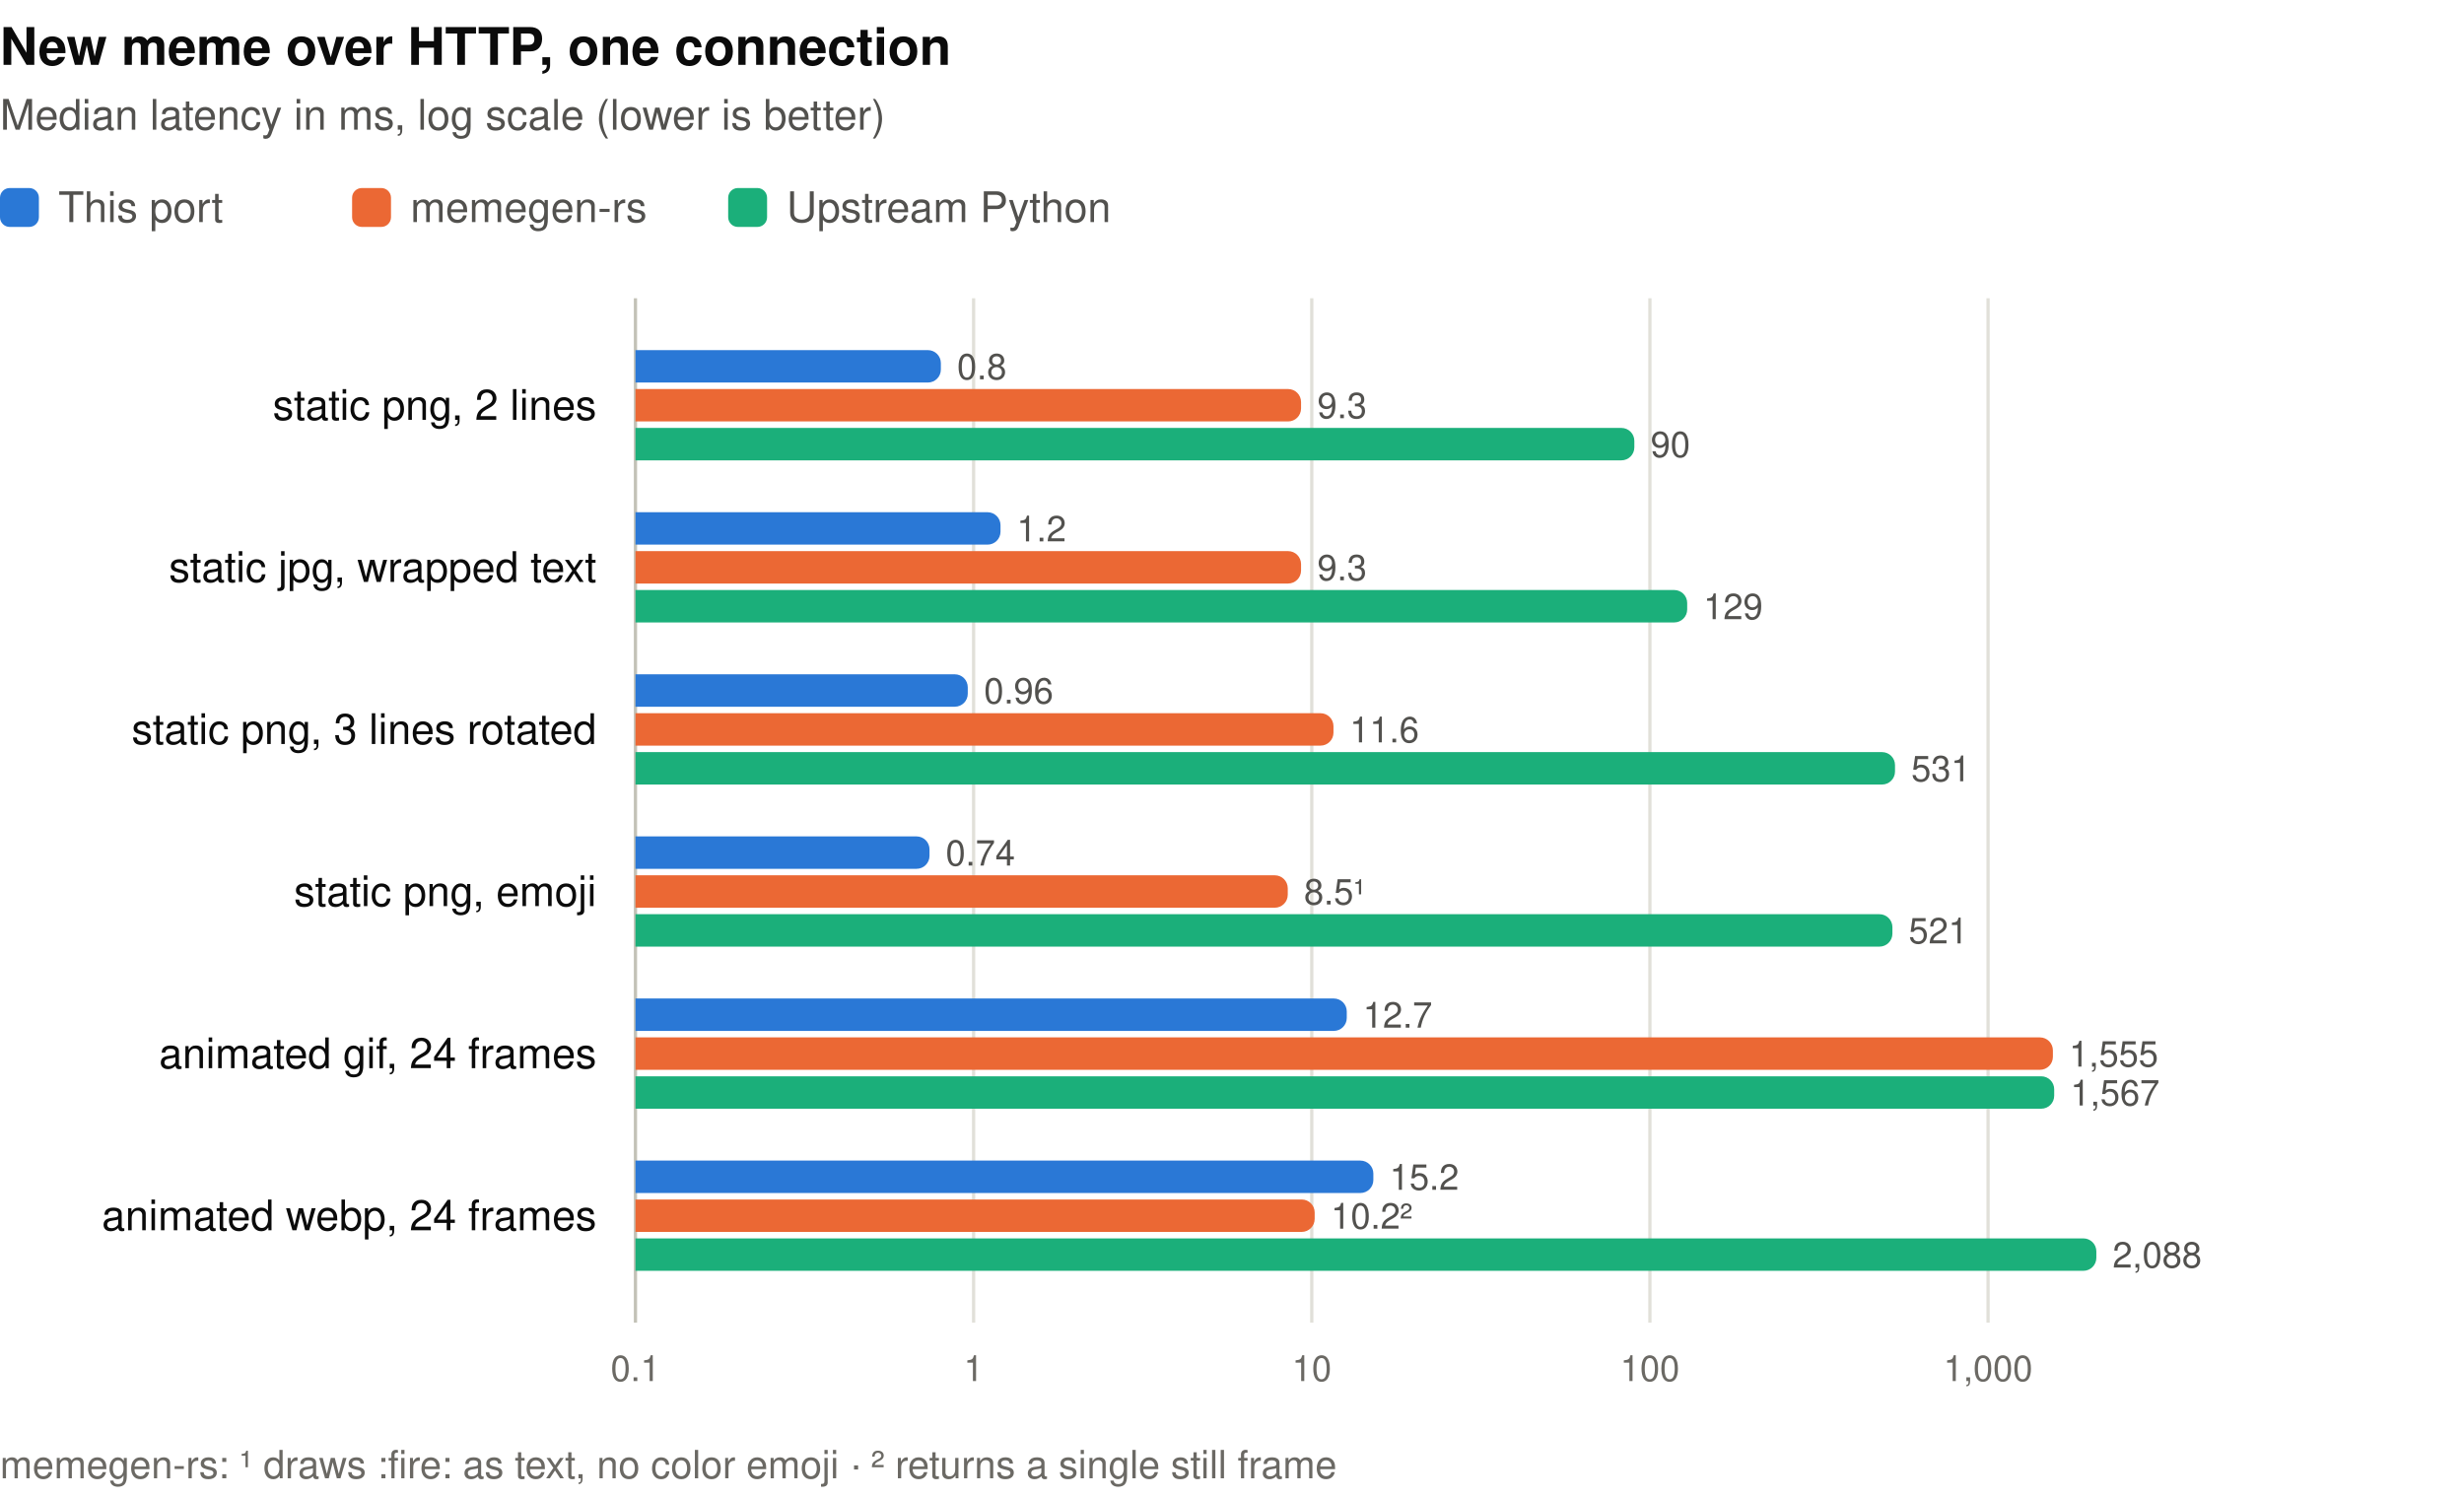
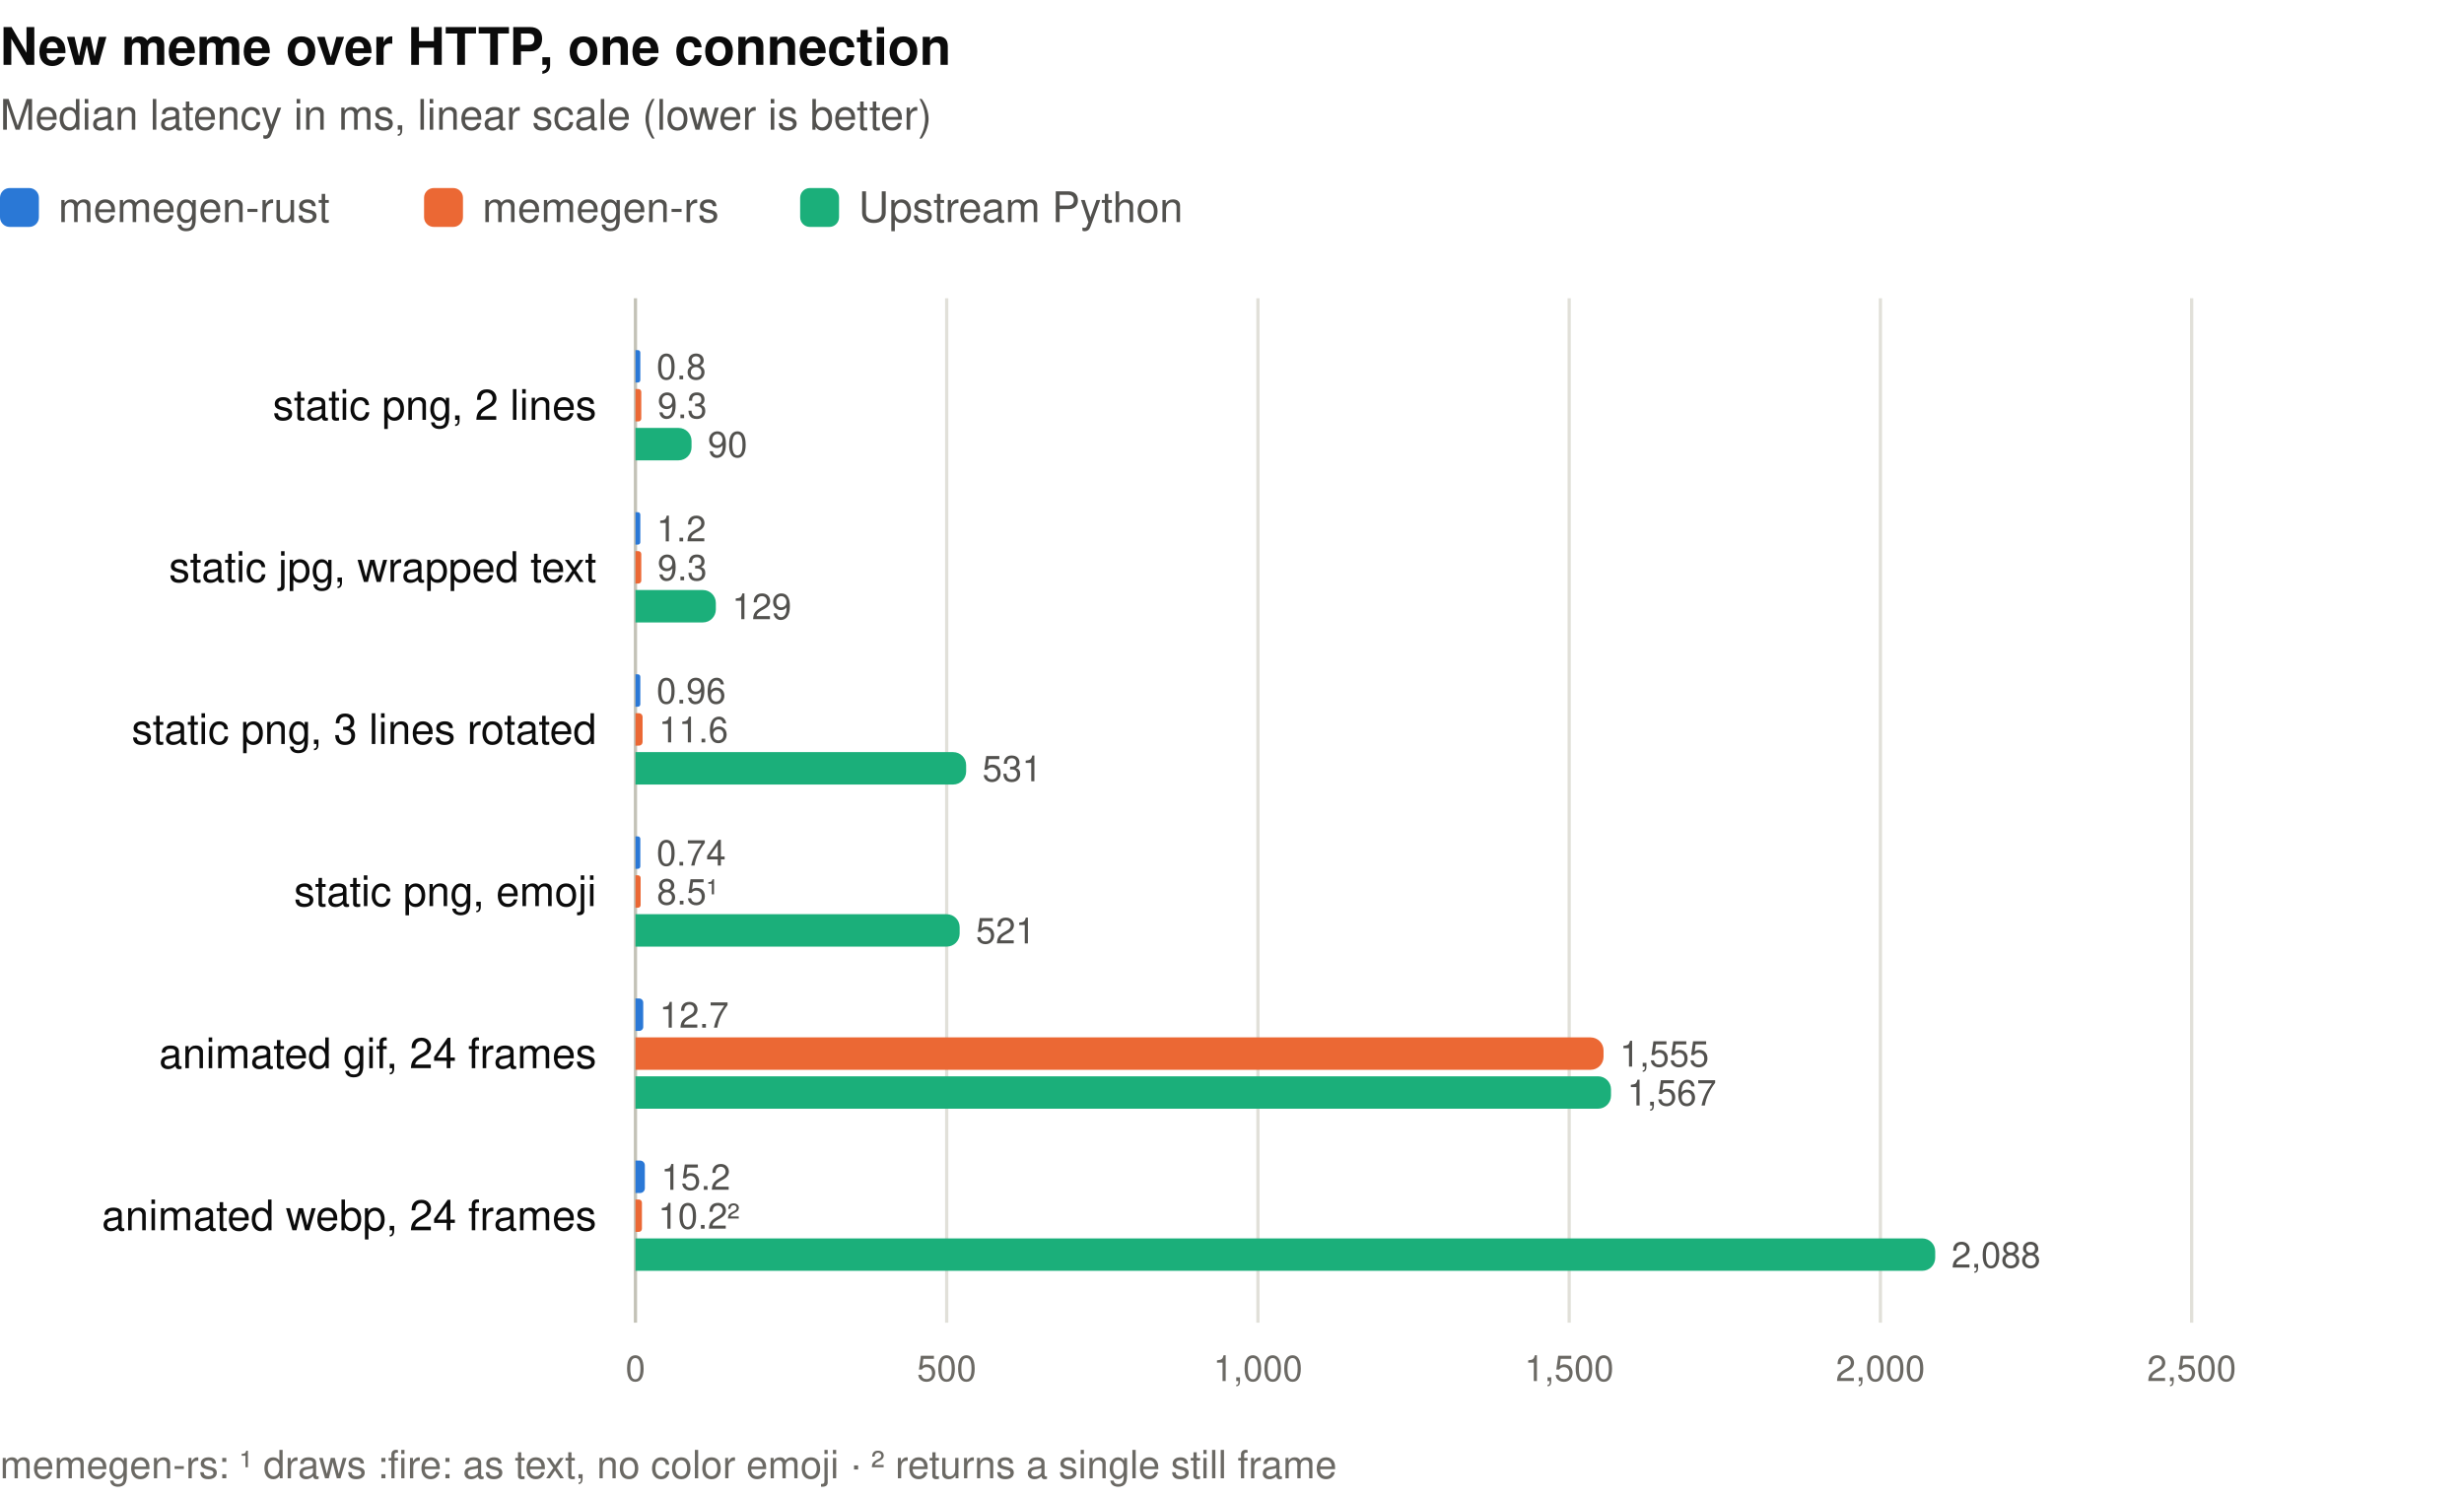
<svg xmlns="http://www.w3.org/2000/svg" width="760" height="462" viewBox="0 0 760 462" font-family="system-ui, -apple-system, &quot;Segoe UI&quot;, Helvetica, Arial, sans-serif">
  <text x="0" y="20" font-size="16" font-weight="600" fill="#0b0b0b">New meme over HTTP, one connection</text>
-   <text x="0" y="40" font-size="13" fill="#52514e">Median latency in ms, log scale (lower is better)</text>
+   <text x="0" y="40" font-size="13" fill="#52514e">Median latency in ms, linear scale (lower is better)</text>
  <rect x="0" y="58" width="12" height="12" rx="3" fill="#2a78d6" />
-   <text x="18" y="68.5" font-size="13" fill="#52514e">This port</text>
-   <rect x="108.6" y="58" width="12" height="12" rx="3" fill="#eb6834" />
-   <text x="126.6" y="68.5" font-size="13" fill="#52514e">memegen-rs</text>
-   <rect x="224.6" y="58" width="12" height="12" rx="3" fill="#1baf7a" />
-   <text x="242.6" y="68.5" font-size="13" fill="#52514e">Upstream Python</text>
+   <text x="18" y="68.5" font-size="13" fill="#52514e">memegen-rust</text>
+   <rect x="130.8" y="58" width="12" height="12" rx="3" fill="#eb6834" />
+   <text x="148.8" y="68.5" font-size="13" fill="#52514e">memegen-rs</text>
+   <rect x="246.8" y="58" width="12" height="12" rx="3" fill="#1baf7a" />
+   <text x="264.8" y="68.5" font-size="13" fill="#52514e">Upstream Python</text>
  <line x1="196.0" y1="92" x2="196.0" y2="408" stroke="#c3c2b7" stroke-width="1" />
-   <text x="196.0" y="426" font-size="11" text-anchor="middle" fill="#6b6964" style="font-variant-numeric: tabular-nums">0.1</text>
-   <line x1="300.3" y1="92" x2="300.3" y2="408" stroke="#e1e0d9" stroke-width="1" />
-   <text x="300.3" y="426" font-size="11" text-anchor="middle" fill="#6b6964" style="font-variant-numeric: tabular-nums">1</text>
-   <line x1="404.6" y1="92" x2="404.6" y2="408" stroke="#e1e0d9" stroke-width="1" />
-   <text x="404.6" y="426" font-size="11" text-anchor="middle" fill="#6b6964" style="font-variant-numeric: tabular-nums">10</text>
-   <line x1="508.9" y1="92" x2="508.9" y2="408" stroke="#e1e0d9" stroke-width="1" />
-   <text x="508.9" y="426" font-size="11" text-anchor="middle" fill="#6b6964" style="font-variant-numeric: tabular-nums">100</text>
-   <line x1="613.2" y1="92" x2="613.2" y2="408" stroke="#e1e0d9" stroke-width="1" />
-   <text x="613.2" y="426" font-size="11" text-anchor="middle" fill="#6b6964" style="font-variant-numeric: tabular-nums">1,000</text>
+   <text x="196.0" y="426" font-size="11" text-anchor="middle" fill="#6b6964" style="font-variant-numeric: tabular-nums">0</text>
+   <line x1="292.0" y1="92" x2="292.0" y2="408" stroke="#e1e0d9" stroke-width="1" />
+   <text x="292.0" y="426" font-size="11" text-anchor="middle" fill="#6b6964" style="font-variant-numeric: tabular-nums">500</text>
+   <line x1="388.0" y1="92" x2="388.0" y2="408" stroke="#e1e0d9" stroke-width="1" />
+   <text x="388.0" y="426" font-size="11" text-anchor="middle" fill="#6b6964" style="font-variant-numeric: tabular-nums">1,000</text>
+   <line x1="484.0" y1="92" x2="484.0" y2="408" stroke="#e1e0d9" stroke-width="1" />
+   <text x="484.0" y="426" font-size="11" text-anchor="middle" fill="#6b6964" style="font-variant-numeric: tabular-nums">1,500</text>
+   <line x1="580.0" y1="92" x2="580.0" y2="408" stroke="#e1e0d9" stroke-width="1" />
+   <text x="580.0" y="426" font-size="11" text-anchor="middle" fill="#6b6964" style="font-variant-numeric: tabular-nums">2,000</text>
+   <line x1="676.0" y1="92" x2="676.0" y2="408" stroke="#e1e0d9" stroke-width="1" />
+   <text x="676.0" y="426" font-size="11" text-anchor="middle" fill="#6b6964" style="font-variant-numeric: tabular-nums">2,500</text>
  <text x="184" y="129.5" font-size="13" text-anchor="end" fill="#0b0b0b">static png, 2 lines</text>
-   <path d="M196.0,108.0H286.2A4,4 0 0 1 290.2,112.0V114.0A4,4 0 0 1 286.2,118.0H196.0Z" fill="#2a78d6" />
-   <text x="295.2" y="117" font-size="11" fill="#52514e">0.8</text>
-   <path d="M196.0,120.0H397.3A4,4 0 0 1 401.3,124.0V126.0A4,4 0 0 1 397.3,130.0H196.0Z" fill="#eb6834" />
-   <text x="406.3" y="129" font-size="11" fill="#52514e">9.3</text>
-   <path d="M196.0,132.0H500.1A4,4 0 0 1 504.1,136.0V138.0A4,4 0 0 1 500.1,142.0H196.0Z" fill="#1baf7a" />
-   <text x="509.1" y="141" font-size="11" fill="#52514e">90</text>
+   <path d="M196.0,108.0H196.8A0.75,0.75 0 0 1 197.5,108.8V117.2A0.75,0.75 0 0 1 196.8,118.0H196.0Z" fill="#2a78d6" />
+   <text x="202.5" y="117" font-size="11" fill="#52514e">0.8</text>
+   <path d="M196.0,120.0H196.9A0.893,0.893 0 0 1 197.8,120.9V129.1A0.893,0.893 0 0 1 196.9,130.0H196.0Z" fill="#eb6834" />
+   <text x="202.8" y="129" font-size="11" fill="#52514e">9.3</text>
+   <path d="M196.0,132.0H209.3A4,4 0 0 1 213.3,136.0V138.0A4,4 0 0 1 209.3,142.0H196.0Z" fill="#1baf7a" />
+   <text x="218.3" y="141" font-size="11" fill="#52514e">90</text>
  <text x="184" y="179.5" font-size="13" text-anchor="end" fill="#0b0b0b">static jpg, wrapped text</text>
-   <path d="M196.0,158.0H304.6A4,4 0 0 1 308.6,162.0V164.0A4,4 0 0 1 304.6,168.0H196.0Z" fill="#2a78d6" />
-   <text x="313.6" y="167" font-size="11" fill="#52514e">1.2</text>
-   <path d="M196.0,170.0H397.3A4,4 0 0 1 401.3,174.0V176.0A4,4 0 0 1 397.3,180.0H196.0Z" fill="#eb6834" />
-   <text x="406.3" y="179" font-size="11" fill="#52514e">9.3</text>
-   <path d="M196.0,182.0H516.4A4,4 0 0 1 520.4,186.0V188.0A4,4 0 0 1 516.4,192.0H196.0Z" fill="#1baf7a" />
-   <text x="525.4" y="191" font-size="11" fill="#52514e">129</text>
+   <path d="M196.0,158.0H196.8A0.75,0.75 0 0 1 197.5,158.8V167.2A0.75,0.75 0 0 1 196.8,168.0H196.0Z" fill="#2a78d6" />
+   <text x="202.5" y="167" font-size="11" fill="#52514e">1.2</text>
+   <path d="M196.0,170.0H196.9A0.893,0.893 0 0 1 197.8,170.9V179.1A0.893,0.893 0 0 1 196.9,180.0H196.0Z" fill="#eb6834" />
+   <text x="202.8" y="179" font-size="11" fill="#52514e">9.3</text>
+   <path d="M196.0,182.0H216.8A4,4 0 0 1 220.8,186.0V188.0A4,4 0 0 1 216.8,192.0H196.0Z" fill="#1baf7a" />
+   <text x="225.8" y="191" font-size="11" fill="#52514e">129</text>
  <text x="184" y="229.5" font-size="13" text-anchor="end" fill="#0b0b0b">static png, 3 lines rotated</text>
-   <path d="M196.0,208.0H294.5A4,4 0 0 1 298.5,212.0V214.0A4,4 0 0 1 294.5,218.0H196.0Z" fill="#2a78d6" />
-   <text x="303.5" y="217" font-size="11" fill="#52514e">0.96</text>
-   <path d="M196.0,220.0H407.3A4,4 0 0 1 411.3,224.0V226.0A4,4 0 0 1 407.3,230.0H196.0Z" fill="#eb6834" />
-   <text x="416.3" y="229" font-size="11" fill="#52514e">11.6</text>
-   <path d="M196.0,232.0H580.5A4,4 0 0 1 584.5,236.0V238.0A4,4 0 0 1 580.5,242.0H196.0Z" fill="#1baf7a" />
-   <text x="589.5" y="241" font-size="11" fill="#52514e">531</text>
+   <path d="M196.0,208.0H196.8A0.75,0.75 0 0 1 197.5,208.8V217.2A0.75,0.75 0 0 1 196.8,218.0H196.0Z" fill="#2a78d6" />
+   <text x="202.5" y="217" font-size="11" fill="#52514e">0.96</text>
+   <path d="M196.0,220.0H197.1A1.114,1.114 0 0 1 198.2,221.1V228.9A1.114,1.114 0 0 1 197.1,230.0H196.0Z" fill="#eb6834" />
+   <text x="203.2" y="229" font-size="11" fill="#52514e">11.6</text>
+   <path d="M196.0,232.0H294.0A4,4 0 0 1 298.0,236.0V238.0A4,4 0 0 1 294.0,242.0H196.0Z" fill="#1baf7a" />
+   <text x="303.0" y="241" font-size="11" fill="#52514e">531</text>
  <text x="184" y="279.5" font-size="13" text-anchor="end" fill="#0b0b0b">static png, emoji</text>
-   <path d="M196.0,258.0H282.7A4,4 0 0 1 286.7,262.0V264.0A4,4 0 0 1 282.7,268.0H196.0Z" fill="#2a78d6" />
-   <text x="291.7" y="267" font-size="11" fill="#52514e">0.74</text>
-   <path d="M196.0,270.0H393.2A4,4 0 0 1 397.2,274.0V276.0A4,4 0 0 1 393.2,280.0H196.0Z" fill="#eb6834" />
-   <text x="402.2" y="279" font-size="11" fill="#52514e">8.5¹</text>
-   <path d="M196.0,282.0H579.7A4,4 0 0 1 583.7,286.0V288.0A4,4 0 0 1 579.7,292.0H196.0Z" fill="#1baf7a" />
-   <text x="588.7" y="291" font-size="11" fill="#52514e">521</text>
+   <path d="M196.0,258.0H196.8A0.75,0.75 0 0 1 197.5,258.8V267.2A0.75,0.75 0 0 1 196.8,268.0H196.0Z" fill="#2a78d6" />
+   <text x="202.5" y="267" font-size="11" fill="#52514e">0.74</text>
+   <path d="M196.0,270.0H196.8A0.816,0.816 0 0 1 197.6,270.8V279.2A0.816,0.816 0 0 1 196.8,280.0H196.0Z" fill="#eb6834" />
+   <text x="202.6" y="279" font-size="11" fill="#52514e">8.5¹</text>
+   <path d="M196.0,282.0H292.0A4,4 0 0 1 296.0,286.0V288.0A4,4 0 0 1 292.0,292.0H196.0Z" fill="#1baf7a" />
+   <text x="301.0" y="291" font-size="11" fill="#52514e">521</text>
  <text x="184" y="329.5" font-size="13" text-anchor="end" fill="#0b0b0b">animated gif, 24 frames</text>
-   <path d="M196.0,308.0H411.4A4,4 0 0 1 415.4,312.0V314.0A4,4 0 0 1 411.4,318.0H196.0Z" fill="#2a78d6" />
-   <text x="420.4" y="317" font-size="11" fill="#52514e">12.7</text>
-   <path d="M196.0,320.0H629.2A4,4 0 0 1 633.2,324.0V326.0A4,4 0 0 1 629.2,330.0H196.0Z" fill="#eb6834" />
-   <text x="638.2" y="329" font-size="11" fill="#52514e">1,555</text>
-   <path d="M196.0,332.0H629.6A4,4 0 0 1 633.6,336.0V338.0A4,4 0 0 1 629.6,342.0H196.0Z" fill="#1baf7a" />
-   <text x="638.6" y="341" font-size="11" fill="#52514e">1,567</text>
+   <path d="M196.0,308.0H197.2A1.219,1.219 0 0 1 198.4,309.2V316.8A1.219,1.219 0 0 1 197.2,318.0H196.0Z" fill="#2a78d6" />
+   <text x="203.4" y="317" font-size="11" fill="#52514e">12.7</text>
+   <path d="M196.0,320.0H490.6A4,4 0 0 1 494.6,324.0V326.0A4,4 0 0 1 490.6,330.0H196.0Z" fill="#eb6834" />
+   <text x="499.6" y="329" font-size="11" fill="#52514e">1,555</text>
+   <path d="M196.0,332.0H492.9A4,4 0 0 1 496.9,336.0V338.0A4,4 0 0 1 492.9,342.0H196.0Z" fill="#1baf7a" />
+   <text x="501.9" y="341" font-size="11" fill="#52514e">1,567</text>
  <text x="184" y="379.5" font-size="13" text-anchor="end" fill="#0b0b0b">animated webp, 24 frames</text>
-   <path d="M196.0,358.0H419.6A4,4 0 0 1 423.6,362.0V364.0A4,4 0 0 1 419.6,368.0H196.0Z" fill="#2a78d6" />
-   <text x="428.6" y="367" font-size="11" fill="#52514e">15.2</text>
-   <path d="M196.0,370.0H401.5A4,4 0 0 1 405.5,374.0V376.0A4,4 0 0 1 401.5,380.0H196.0Z" fill="#eb6834" />
-   <text x="410.5" y="379" font-size="11" fill="#52514e">10.2²</text>
-   <path d="M196.0,382.0H642.6A4,4 0 0 1 646.6,386.0V388.0A4,4 0 0 1 642.6,392.0H196.0Z" fill="#1baf7a" />
-   <text x="651.6" y="391" font-size="11" fill="#52514e">2,088</text>
+   <path d="M196.0,358.0H197.5A1.459,1.459 0 0 1 198.9,359.5V366.5A1.459,1.459 0 0 1 197.5,368.0H196.0Z" fill="#2a78d6" />
+   <text x="203.9" y="367" font-size="11" fill="#52514e">15.2</text>
+   <path d="M196.0,370.0H197.0A0.979,0.979 0 0 1 198.0,371.0V379.0A0.979,0.979 0 0 1 197.0,380.0H196.0Z" fill="#eb6834" />
+   <text x="203.0" y="379" font-size="11" fill="#52514e">10.2²</text>
+   <path d="M196.0,382.0H592.9A4,4 0 0 1 596.9,386.0V388.0A4,4 0 0 1 592.9,392.0H196.0Z" fill="#1baf7a" />
+   <text x="601.9" y="391" font-size="11" fill="#52514e">2,088</text>
  <text x="0" y="456" font-size="12" fill="#6b6964">memegen-rs: ¹ draws :fire: as text, no color emoji · ² returns a single still frame</text>
</svg>
